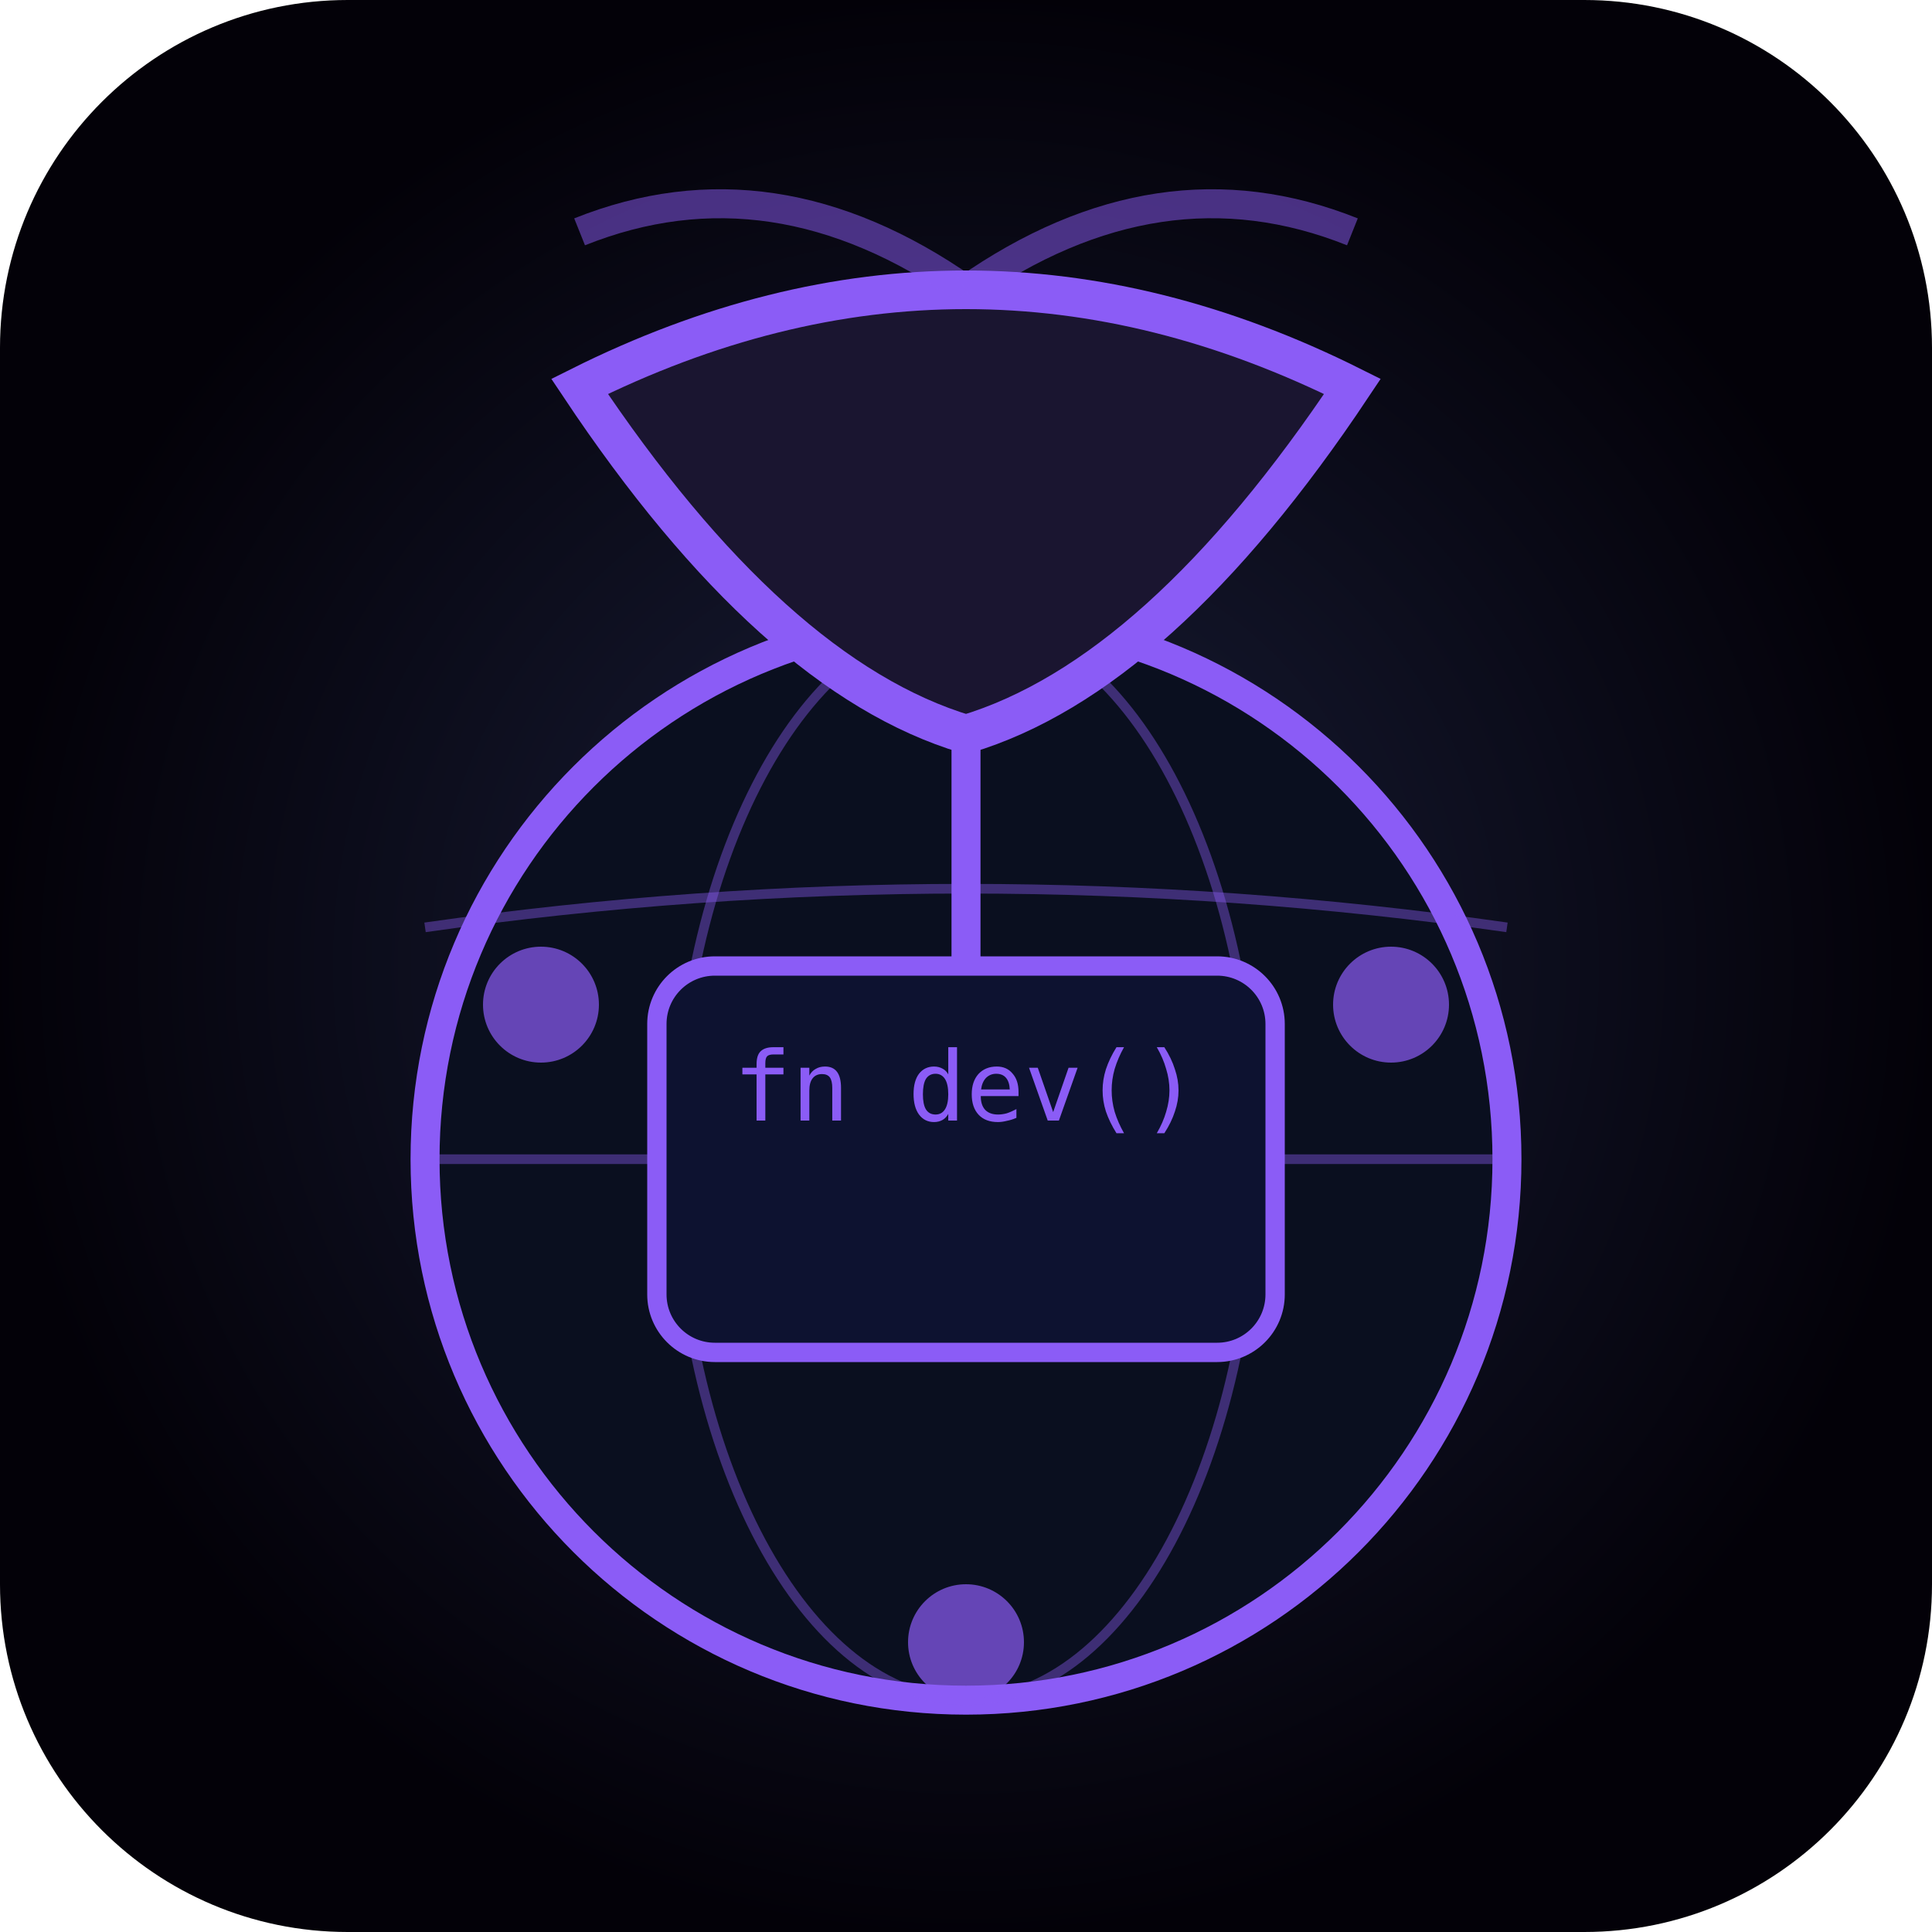
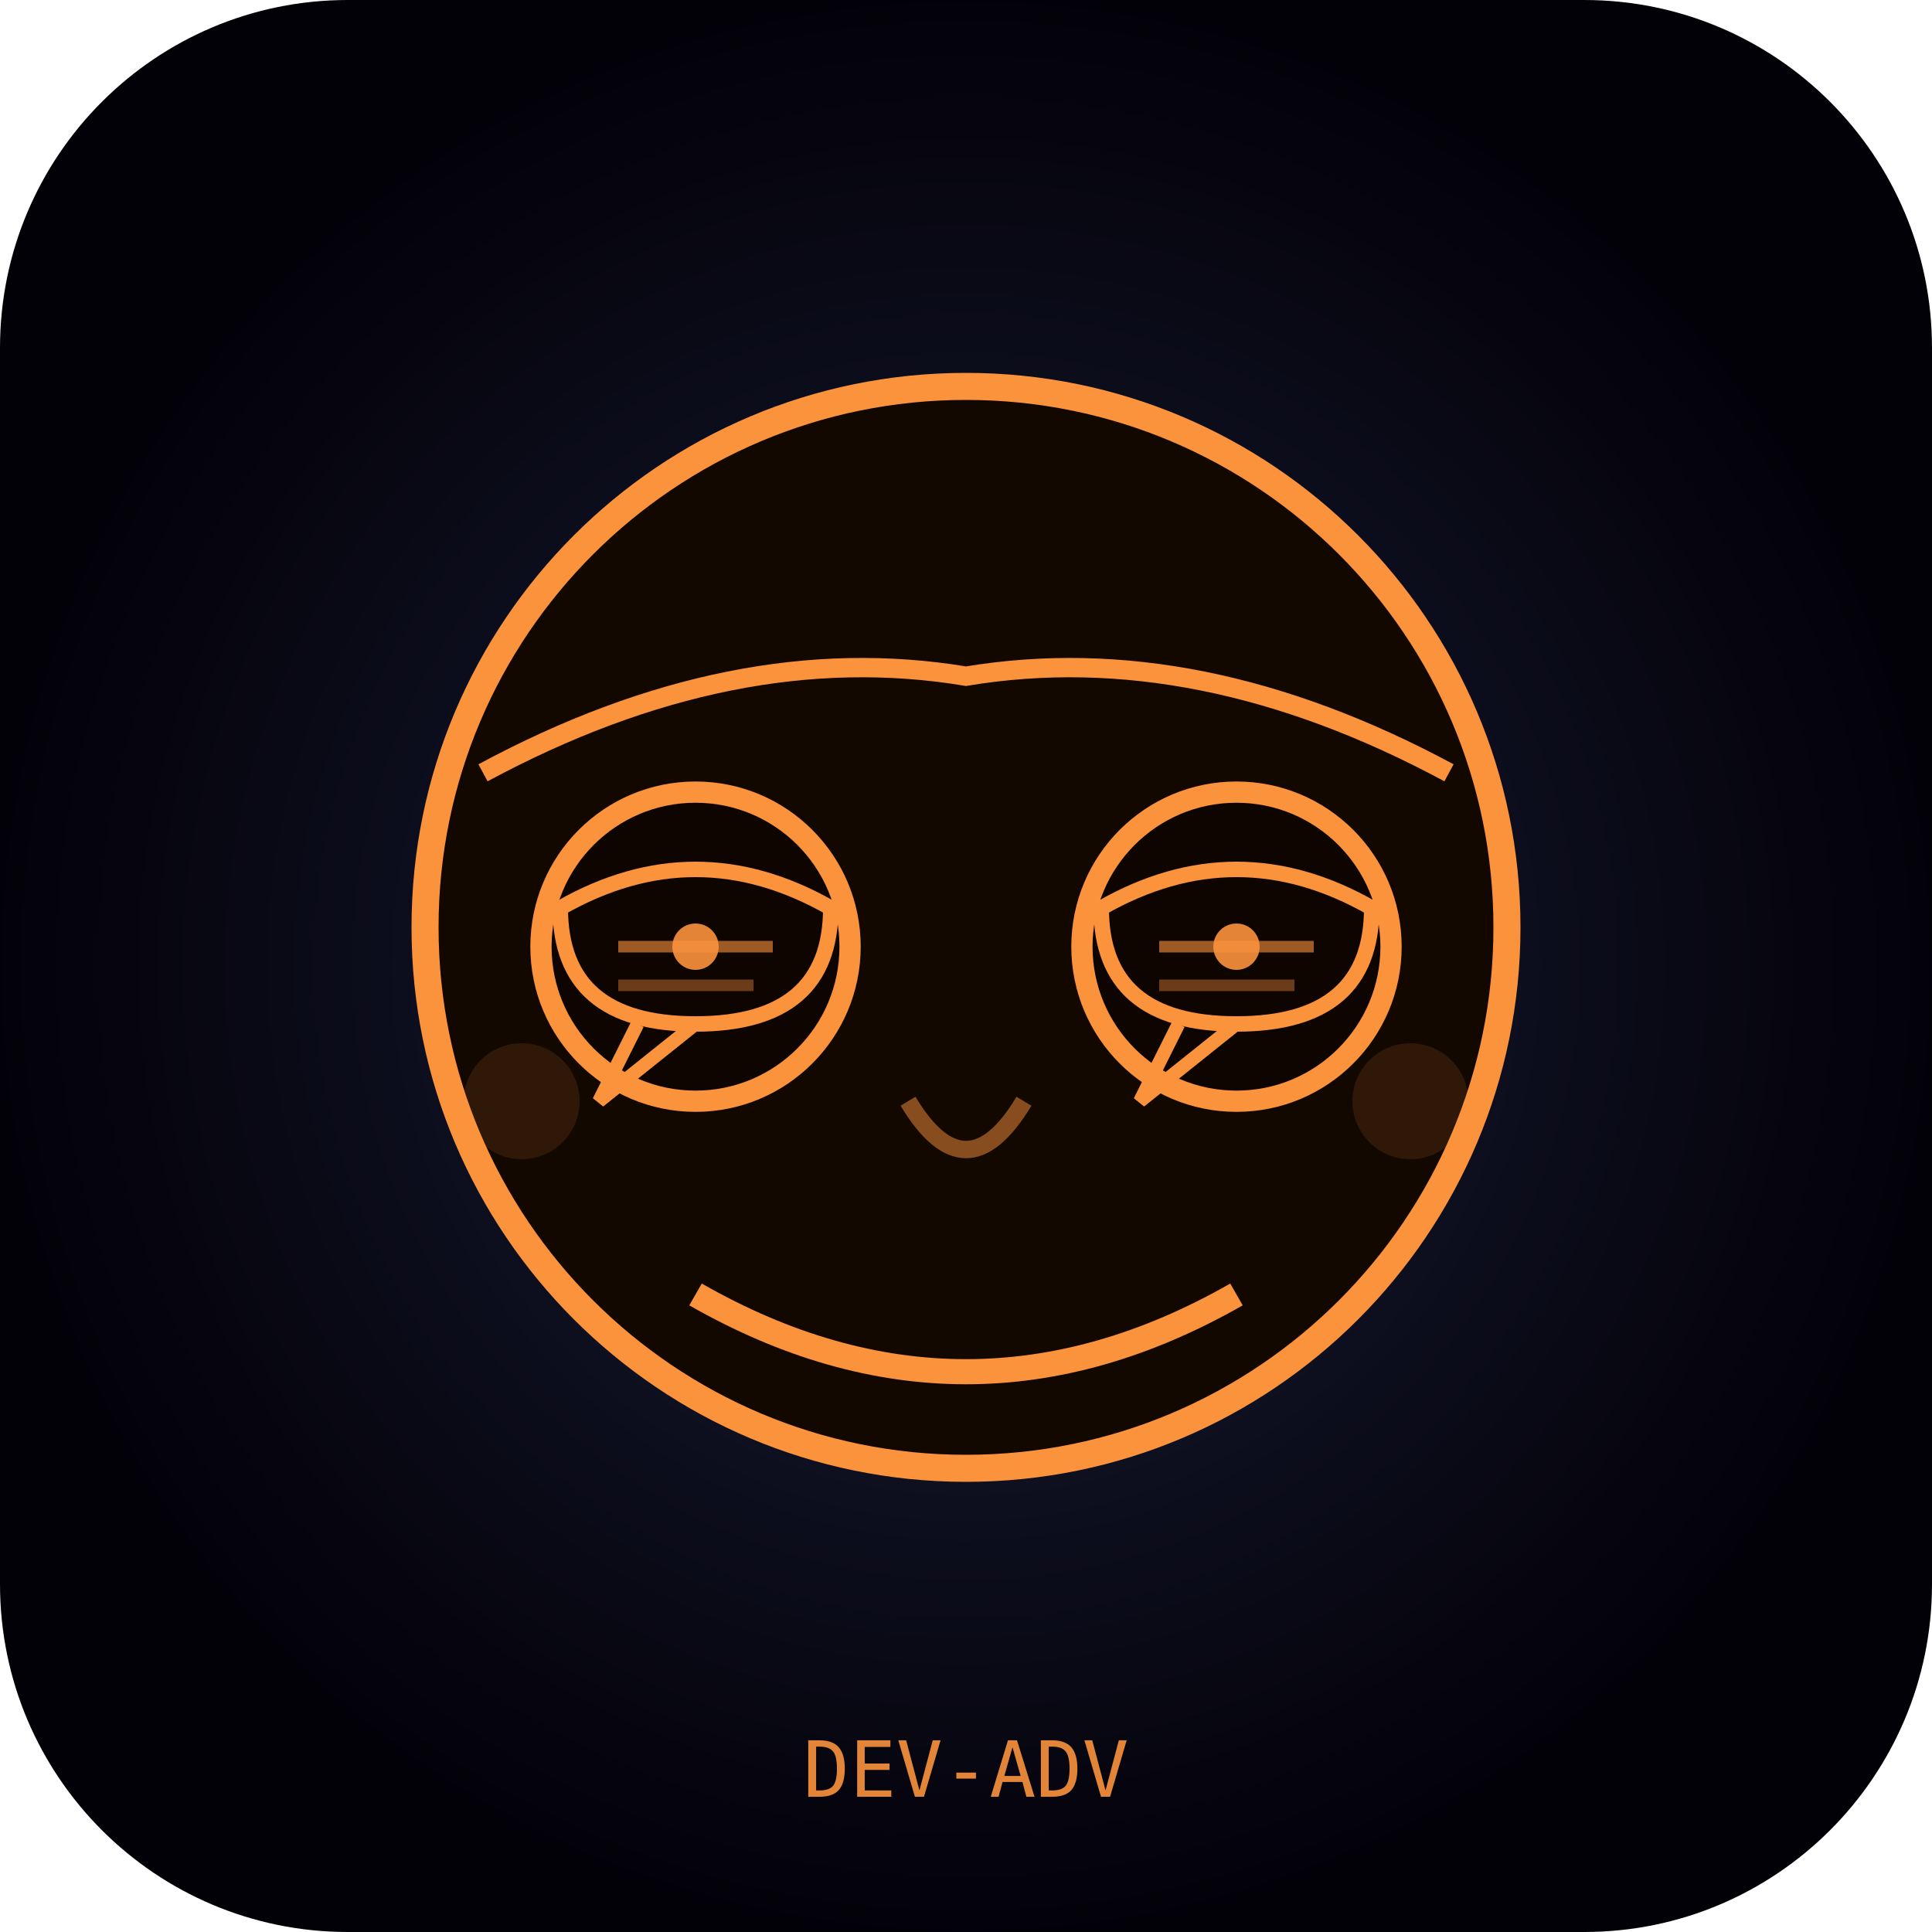
<svg xmlns="http://www.w3.org/2000/svg" viewBox="0 0 100 100" width="200" height="200">
  <defs>
    <radialGradient id="bg" cx="50%" cy="50%" r="50%">
      <stop offset="0%" stop-color="#1a1f3a" />
      <stop offset="100%" stop-color="#030108" />
    </radialGradient>
  </defs>
  <rect width="100" height="100" rx="18" fill="url(#bg)" />
-   <circle cx="50" cy="60" r="28" fill="#0a0f1f" stroke="#8B5CF6" stroke-width="1.5" />
-   <ellipse cx="50" cy="60" rx="15" ry="28" fill="none" stroke="#8B5CF6" stroke-width="0.5" opacity="0.4" />
-   <line x1="22" y1="60" x2="78" y2="60" stroke="#8B5CF6" stroke-width="0.5" opacity="0.4" />
-   <path d="M22,48 Q50,44 78,48" stroke="#8B5CF6" stroke-width="0.5" opacity="0.4" fill="none" />
-   <path d="M30,20 Q50,10 70,20 Q60,35 50,38 Q40,35 30,20 Z" fill="#1a1530" stroke="#8B5CF6" stroke-width="2" />
-   <line x1="50" y1="38" x2="50" y2="50" stroke="#8B5CF6" stroke-width="1.5" />
-   <path d="M50,15 Q40,8 30,12" stroke="#8B5CF6" stroke-width="1.5" fill="none" opacity="0.5" />
-   <path d="M50,15 Q60,8 70,12" stroke="#8B5CF6" stroke-width="1.5" fill="none" opacity="0.5" />
-   <rect x="34" y="50" width="32" height="20" rx="3" fill="#0d1230" stroke="#8B5CF6" stroke-width="1" />
-   <text x="50" y="58" text-anchor="middle" fill="#8B5CF6" font-size="5" font-family="monospace">fn dev()</text>
-   <circle cx="28" cy="52" r="3" fill="#8B5CF6" opacity="0.7" />
-   <circle cx="72" cy="52" r="3" fill="#8B5CF6" opacity="0.7" />
-   <circle cx="50" cy="85" r="3" fill="#8B5CF6" opacity="0.7" />
+   <circle cx="50" cy="48" r="28" fill="#130800" stroke="#fb923c" stroke-width="1.4" />
+   <path d="M25,40 Q38,33 50,35 Q62,33 75,40" fill="none" stroke="#fb923c" stroke-width="1" />
+   <circle cx="36" cy="49" r="8" fill="#0e0400" stroke="#fb923c" stroke-width="1.1" />
+   <path d="M29,47 Q36,43 43,47 Q43,53 36,53 Q29,53 29,47 Z" fill="none" stroke="#fb923c" stroke-width="0.8" />
+   <path d="M33,53 L31,57 L36,53" fill="none" stroke="#fb923c" stroke-width="0.7" />
+   <line x1="32" y1="49" x2="40" y2="49" stroke="#fb923c" stroke-width="0.6" opacity="0.6" />
+   <line x1="32" y1="51" x2="39" y2="51" stroke="#fb923c" stroke-width="0.6" opacity="0.4" />
+   <circle cx="36" cy="49" r="1.2" fill="#fb923c" opacity="0.9" />
+   <circle cx="64" cy="49" r="8" fill="#0e0400" stroke="#fb923c" stroke-width="1.1" />
+   <path d="M57,47 Q64,43 71,47 Q71,53 64,53 Q57,53 57,47 Z" fill="none" stroke="#fb923c" stroke-width="0.8" />
+   <path d="M61,53 L59,57 L64,53" fill="none" stroke="#fb923c" stroke-width="0.7" />
+   <line x1="60" y1="49" x2="68" y2="49" stroke="#fb923c" stroke-width="0.6" opacity="0.6" />
+   <line x1="60" y1="51" x2="67" y2="51" stroke="#fb923c" stroke-width="0.6" opacity="0.4" />
+   <circle cx="64" cy="49" r="1.2" fill="#fb923c" opacity="0.9" />
+   <path d="M47,57 Q50,62 53,57" stroke="#fb923c" stroke-width="0.9" fill="none" opacity="0.5" />
+   <path d="M36,67 Q50,75 64,67" stroke="#fb923c" stroke-width="1.3" fill="none" />
+   <circle cx="27" cy="57" r="3" fill="#fb923c" opacity="0.12" />
+   <circle cx="73" cy="57" r="3" fill="#fb923c" opacity="0.12" />
+   <text x="50" y="93" text-anchor="middle" font-family="monospace" font-size="4" fill="#fb923c" opacity="0.9">DEV-ADV</text>
</svg>
